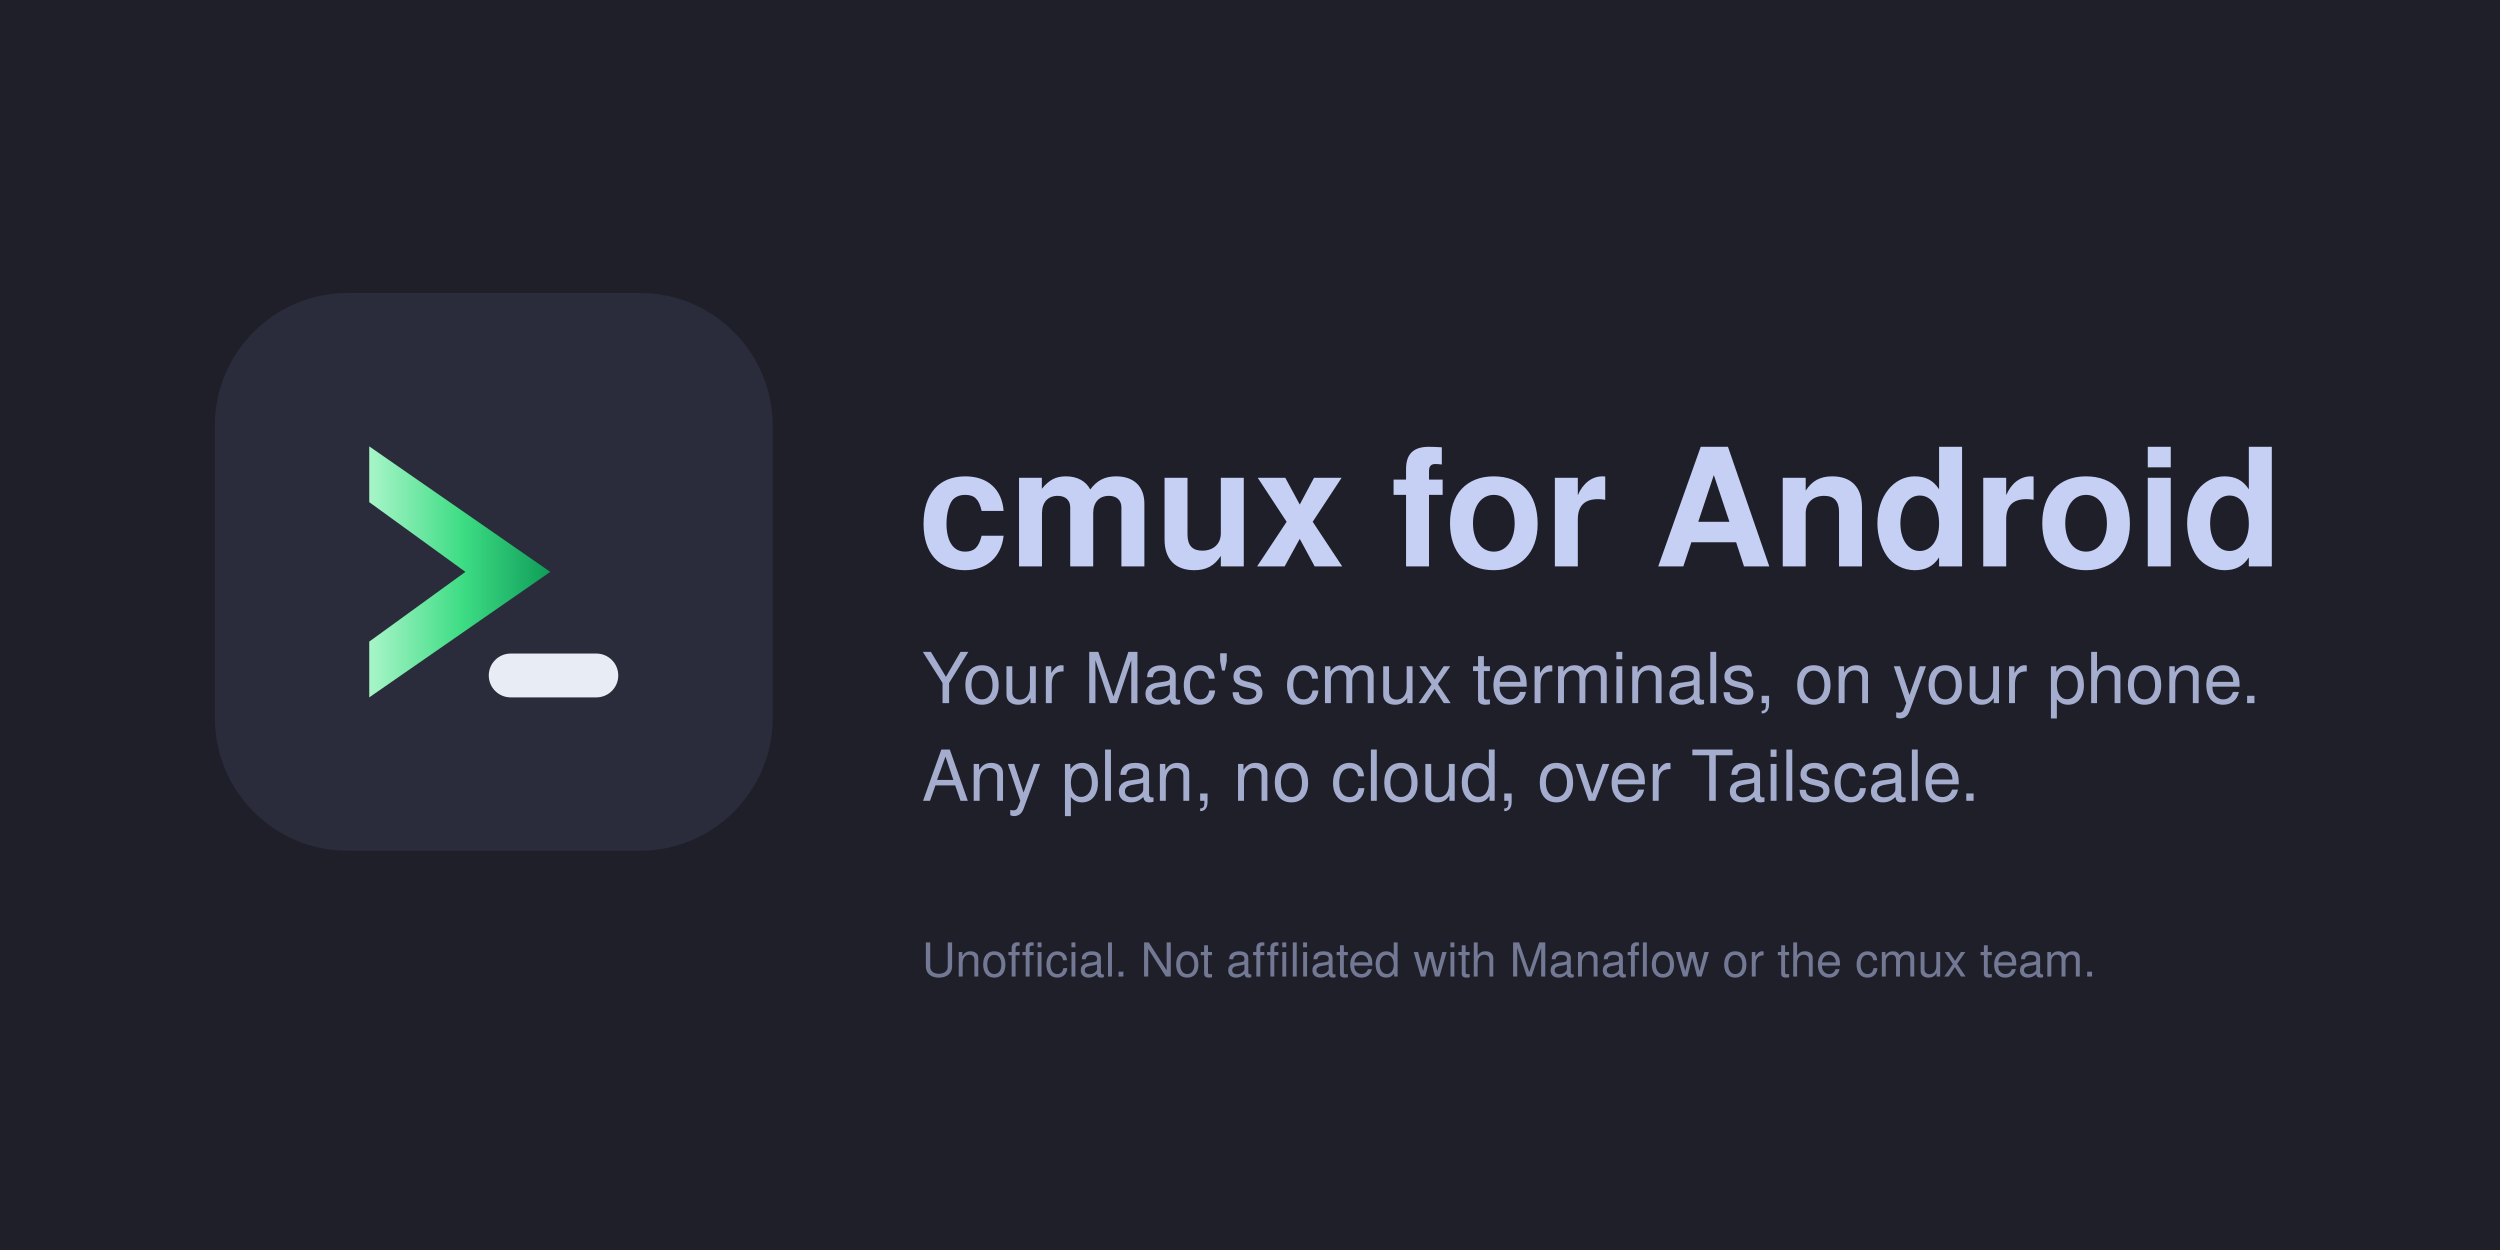
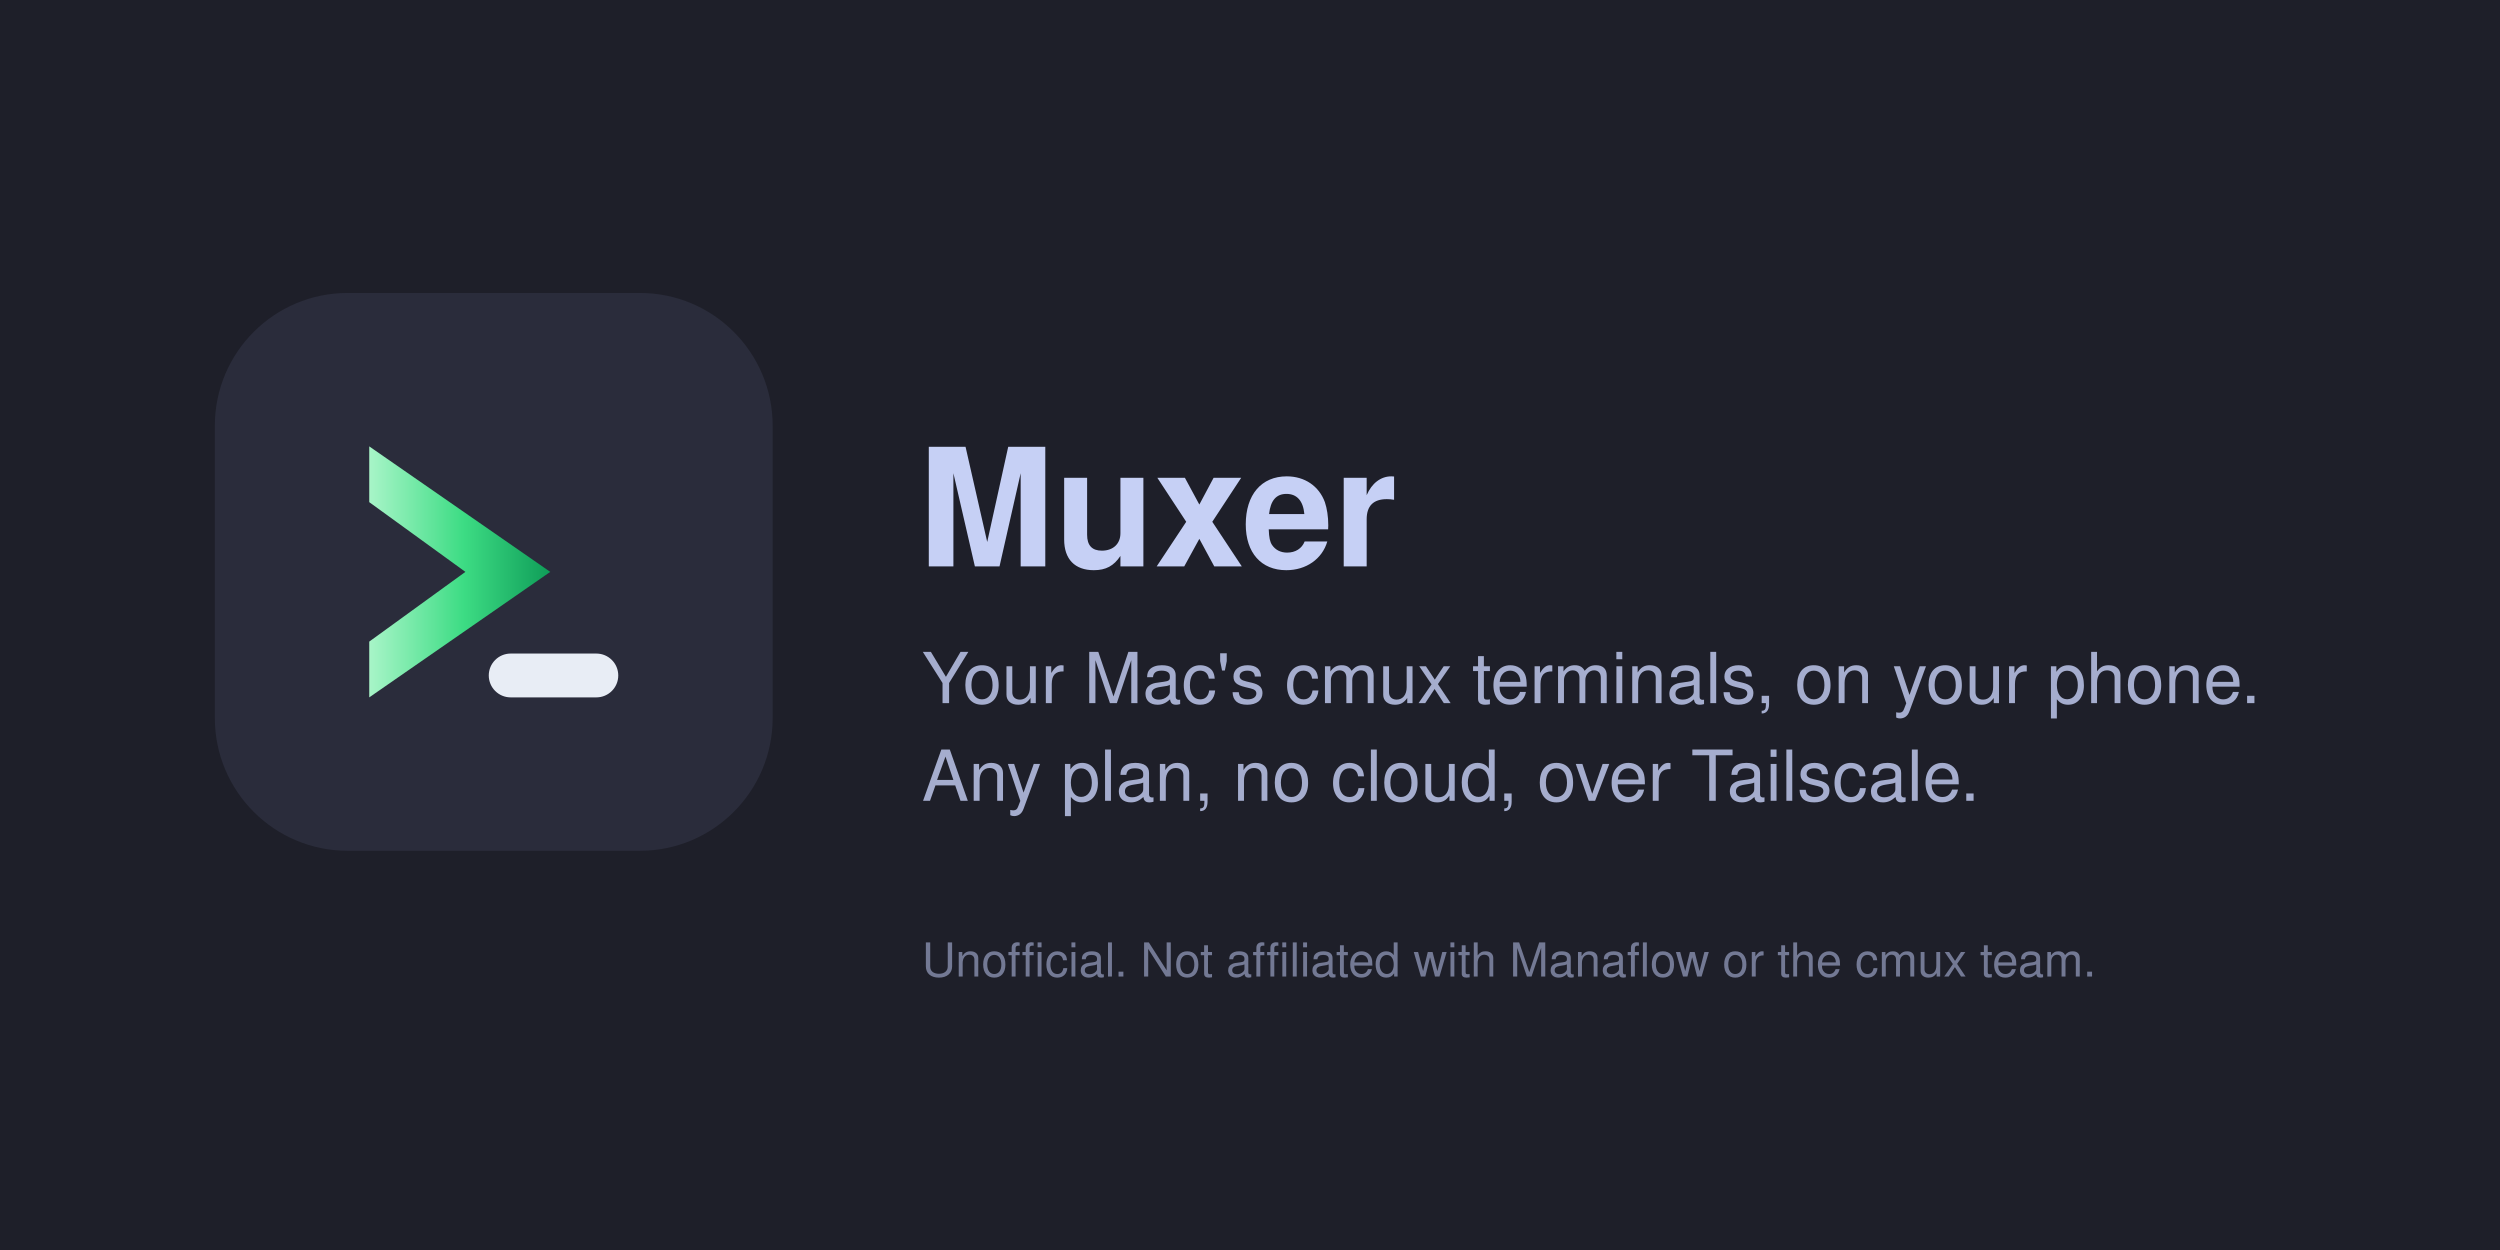
<svg xmlns="http://www.w3.org/2000/svg" width="1280" height="640" viewBox="0 0 1280 640">
  <defs>
    <linearGradient id="chevron" x1="35.25" y1="54" x2="62.51" y2="54" gradientUnits="userSpaceOnUse">
      <stop offset="0" stop-color="#A8F5C8" />
      <stop offset="0.52" stop-color="#3DDC84" />
      <stop offset="1" stop-color="#0F9D58" />
    </linearGradient>
  </defs>
  <rect width="1280" height="640" fill="#1E1F29" />
  <g transform="translate(110 150) scale(3.4) translate(-12 -12)">
    <rect x="12" y="12" width="84" height="84" rx="20" fill="#2A2C3B" />
    <path d="M35.25 35.1 L62.51 54 L35.25 72.9 L35.25 64.5 L49.73 54 L35.25 43.5 Z" fill="url(#chevron)" />
    <rect x="53.25" y="66.3" width="19.5" height="6.6" rx="3.3" fill="#E8EDF5" />
  </g>
  <g font-family="Helvetica Neue, Helvetica, Arial, sans-serif">
-     <text x="470" y="290" font-size="84" font-weight="700" fill="#C6D0F5">cmux for Android</text>
+     <text x="470" y="290" font-size="84" font-weight="700" fill="#C6D0F5">Muxer</text>
    <text x="472" y="360" font-size="36" fill="#A5ADCE">Your Mac's cmux terminals, on your phone.</text>
    <text x="472" y="410" font-size="36" fill="#A5ADCE">Any plan, no cloud, over Tailscale.</text>
    <text x="472" y="500" font-size="24" fill="#737994">Unofficial. Not affiliated with Manaflow or the cmux team.</text>
  </g>
</svg>
